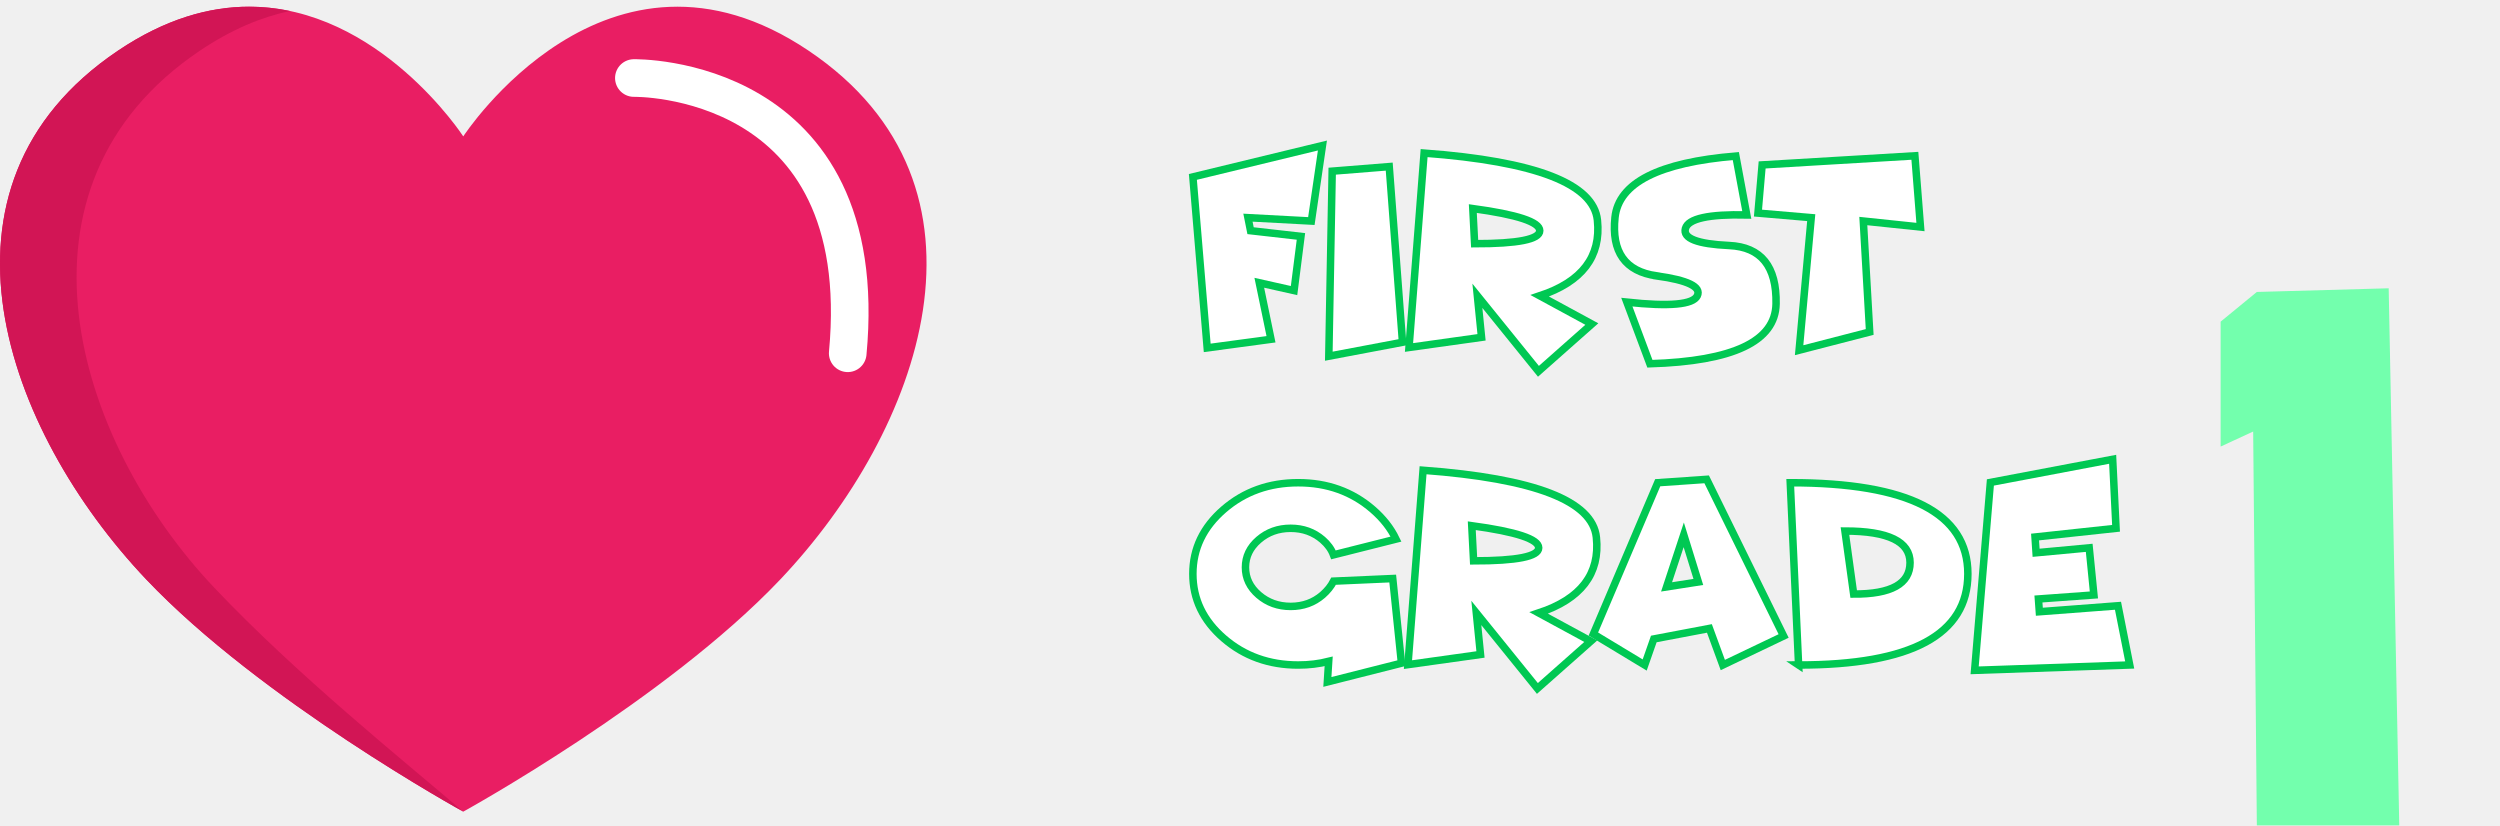
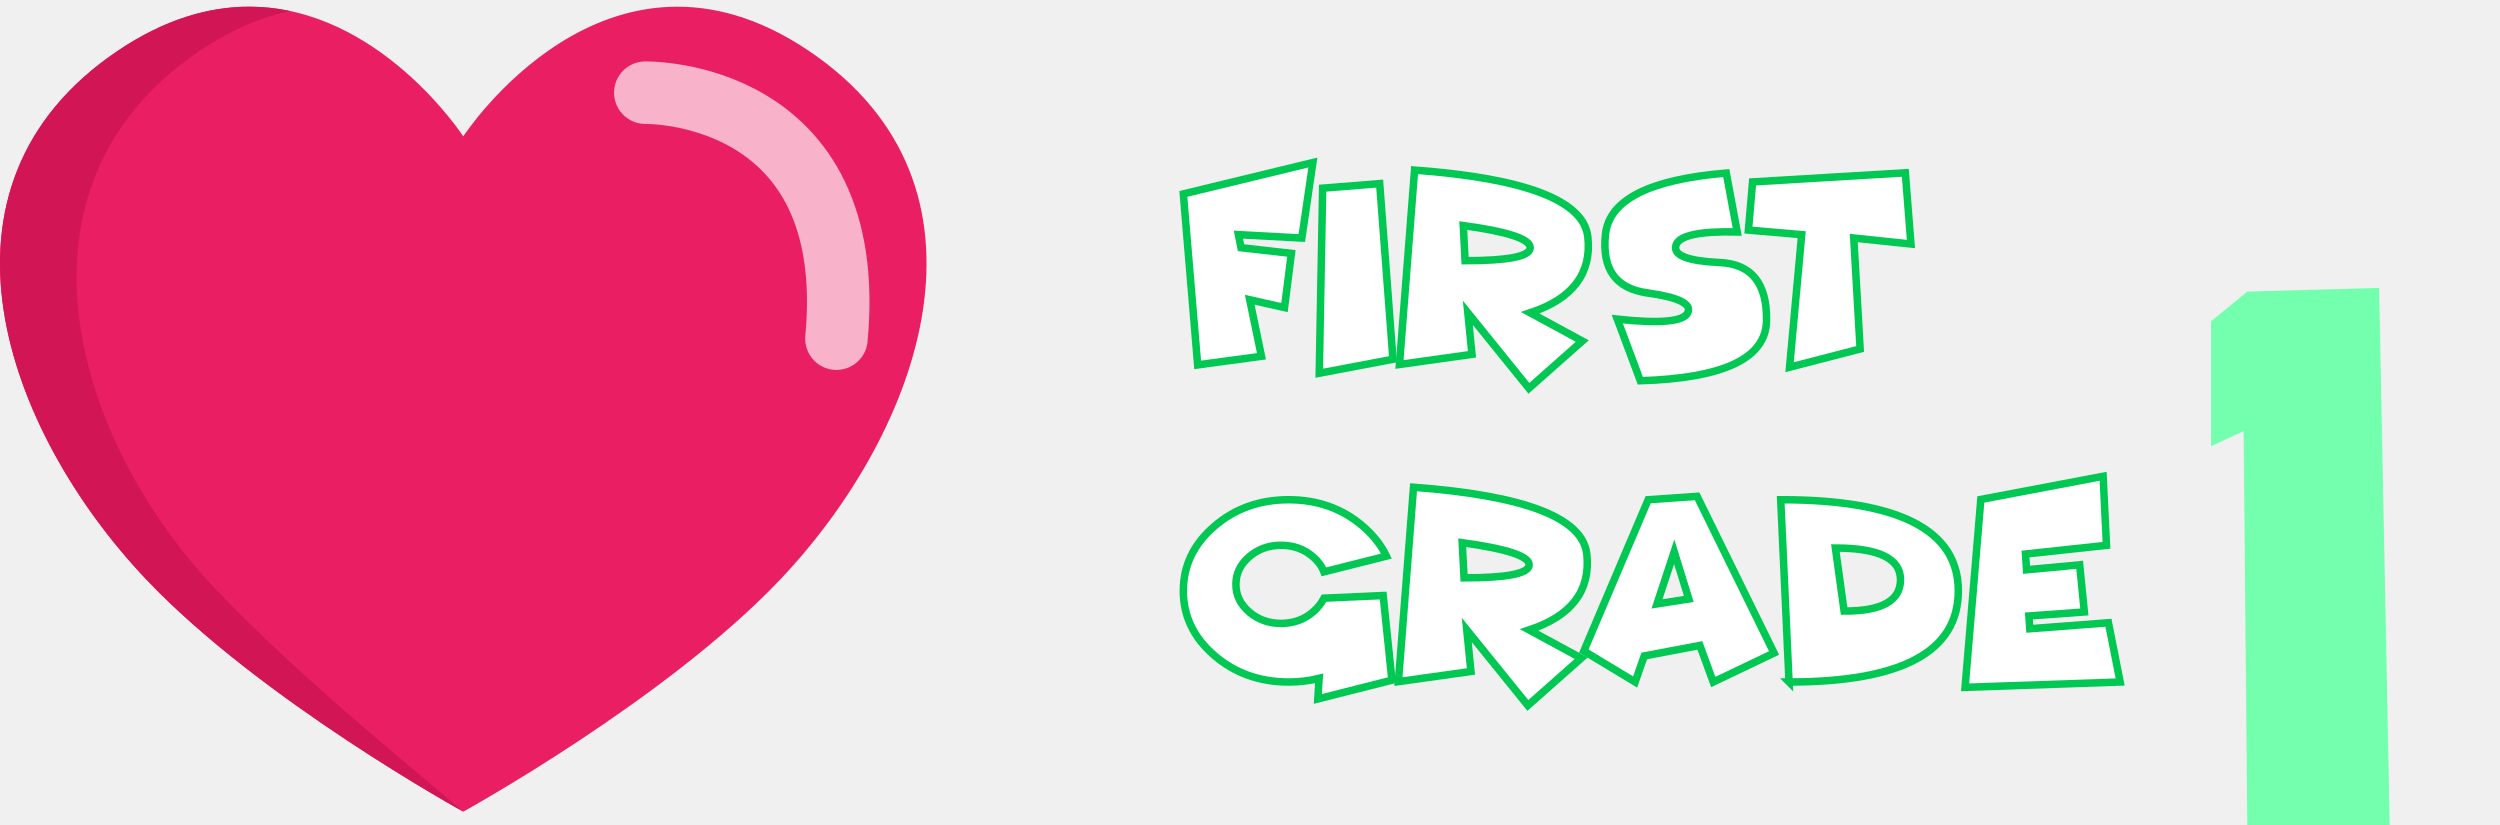
- <svg xmlns="http://www.w3.org/2000/svg" width="1e3" height="330.156" version="1.1" viewBox="0 0 264.583 87.354">
-   <rect x=".114" y=".114" width="264.355" height="87.084" ry="3.035" opacity="0" stroke-width=".228" />
-   <g transform="matrix(.5294473 0 0 .5294473 -3.989892 -41.37663)">
-     <g transform="translate(-6.756014,68.31421)">
-       <text x="123.479" y="100.37" fill="#000000" font-family="sans-serif" font-size="10.583px" letter-spacing="0px" stroke-width=".265" word-spacing="0px" style="line-height:1.25" xml:space="preserve">
-         <tspan x="123.479" y="109.734" stroke-width=".265" />
-       </text>
-       <text x="330.399" y="179.134" fill="#000000" font-family="sans-serif" font-size="10.583px" letter-spacing="0px" stroke-width=".265" word-spacing="0px" style="line-height:1.25" xml:space="preserve">
-         <tspan x="330.399" y="188.498" stroke-width=".265" />
-       </text>
-       <path d="m64.069 11.175c-7.953 0.004-16.762 2.439-26.205 8.795-40.29 27.117-22.524 75.958 5.655 105.688 22.865 24.123 63.377 46.421 63.377 46.421s40.512-22.298 63.377-46.421c28.179-29.73 45.945-78.57 5.655-105.688-40.29-27.117-69.032 17.131-69.032 17.131s-16.848-25.937-42.827-25.926z" fill="#e91e63" />
+ <svg xmlns="http://www.w3.org/2000/svg" width="1e3" height="330" version="1.1" viewBox="0 0 264.583 87.313">
+   <g transform="translate(3.1811228e-6 -.93778)">
+     <rect x="-2.3828125e-6" y=".938" width="264.583" height="87.312" ry="0" opacity="0" stroke-width=".179" />
+     <g transform="translate(0 .93778)">
+       <g transform="translate(-1.01061 -.04134)" fill="#73ffad" style="font-feature-settings:normal;font-variant-caps:normal;font-variant-ligatures:normal;font-variant-numeric:normal" aria-label="1">
+         <path d="m252.802 30.51-13.953 0.388-3.833 3.144v13.221l3.445-1.593 0.388 41.686h15.072z" fill="#73ffad" stroke-width=".265" style="font-feature-settings:normal;font-variant-caps:normal;font-variant-ligatures:normal;font-variant-numeric:normal" />
+       </g>
+       <g transform="translate(0,1.840223)" fill="#fff" stroke="#00c853" stroke-width=".794">
+         <g transform="translate(-1.01061 -.04134)" style="font-feature-settings:normal;font-variant-caps:normal;font-variant-ligatures:normal;font-variant-numeric:normal" aria-label="First ">
+           <path d="m139.956 15.401-1.171 7.993-6.711-0.358 0.276 1.378 5.333 0.606-0.73 5.733-3.679-0.827 1.24 5.981-6.752 0.91-1.516-18.094z" style="font-feature-settings:normal;font-variant-caps:normal;font-variant-ligatures:normal;font-variant-numeric:normal" />
+           <path d="m147.026 17.633 1.406 18.59-7.8 1.475 0.358-19.582z" style="font-feature-settings:normal;font-variant-caps:normal;font-variant-ligatures:normal;font-variant-numeric:normal" />
+           <path d="m155.873 22.071 0.193 3.721q6.89 0 6.89-1.378t-7.083-2.343zm0.923 13.629-7.676 1.075 1.599-20.574q17.749 1.323 18.342 7.111 0.606 5.774-6.105 7.993l5.512 2.99-5.65 5.002-6.463-7.993z" style="font-feature-settings:normal;font-variant-caps:normal;font-variant-ligatures:normal;font-variant-numeric:normal" />
+           <path d="m175.317 29.195q-4.975-0.703-4.396-6.187 0.579-5.485 12.788-6.491l1.158 6.229q-6.05-0.138-6.491 1.433-0.441 1.571 4.63 1.805 5.071 0.234 4.961 6.174t-13.353 6.339l-2.439-6.518q6.78 0.73 7.455-0.675 0.675-1.419-4.313-2.108z" style="font-feature-settings:normal;font-variant-caps:normal;font-variant-ligatures:normal;font-variant-numeric:normal" />
+           <path d="m197.2 23.393 0.675 11.741-7.469 1.929 1.282-14.028-5.636-0.482 0.441-5.099 16.164-0.965 0.593 7.538z" style="font-feature-settings:normal;font-variant-caps:normal;font-variant-ligatures:normal;font-variant-numeric:normal" />
+         </g>
+         <g transform="translate(-1.01061 -.04134)" style="font-feature-settings:normal;font-variant-caps:normal;font-variant-ligatures:normal;font-variant-numeric:normal" aria-label="Grade">
+           <path d="m148.321 70.188-7.841 1.984 0.138-2.177q-1.53 0.386-3.225 0.386-4.616 0-7.882-2.825-3.266-2.825-3.266-6.821t3.266-6.821 7.882-2.825 7.882 2.825q1.64 1.419 2.467 3.142l-6.615 1.667q-0.331-0.882-1.158-1.599-1.406-1.213-3.376-1.213-1.971 0-3.376 1.213-1.406 1.213-1.406 2.921 0 1.709 1.406 2.921 1.406 1.213 3.376 1.213 1.971 0 3.376-1.213 0.758-0.661 1.171-1.461l6.256-0.276z" style="font-feature-settings:normal;font-variant-caps:normal;font-variant-ligatures:normal;font-variant-numeric:normal" />
+           <path d="m155.762 55.636 0.193 3.721q6.89 0 6.89-1.378t-7.083-2.343zm0.923 13.629-7.676 1.075 1.599-20.574q17.749 1.323 18.342 7.111 0.606 5.774-6.105 7.993l5.512 2.99-5.65 5.002-6.463-7.993z" style="font-feature-settings:normal;font-variant-caps:normal;font-variant-ligatures:normal;font-variant-numeric:normal" />
+           <path d="m175.027 67.625-0.965 2.756-5.429-3.28 6.808-16.013 5.181-0.358 8.144 16.578-6.435 3.073-1.419-3.872zm4.713-6.036-1.543-4.988-1.819 5.512z" style="font-feature-settings:normal;font-variant-caps:normal;font-variant-ligatures:normal;font-variant-numeric:normal" />
+           <path d="m190.351 70.381-0.882-19.293q18.796 0 18.796 9.646 0 9.646-17.915 9.646zm4.906-14.18 0.923 6.67q5.967 0.028 5.967-3.321t-6.89-3.349z" style="font-feature-settings:normal;font-variant-caps:normal;font-variant-ligatures:normal;font-variant-numeric:normal" />
+           <path d="m223.589 48.608 0.358 7.304-8.571 0.923 0.11 1.667 5.622-0.524 0.496 4.988-5.87 0.427 0.097 1.35 8.323-0.634 1.24 6.27-16.412 0.565 1.667-19.885z" style="font-feature-settings:normal;font-variant-caps:normal;font-variant-ligatures:normal;font-variant-numeric:normal" />
+         </g>
+       </g>
+       <g transform="translate(-312.9716 -.04134)">
+         <g transform="matrix(.5294473 0 0 .5294473 305.4047 -5.166507)">
+           <text x="123.479" y="100.37" fill="#000000" font-family="sans-serif" font-size="10.583px" letter-spacing="0px" stroke-width=".265" word-spacing="0px" style="line-height:1.25" xml:space="preserve">
+             <tspan x="123.479" y="109.734" stroke-width=".265" />
+           </text>
+           <text x="330.399" y="179.134" fill="#000000" font-family="sans-serif" font-size="10.583px" letter-spacing="0px" stroke-width=".265" word-spacing="0px" style="line-height:1.25" xml:space="preserve">
+             <tspan x="330.399" y="188.498" stroke-width=".265" />
+           </text>
+           <path d="m64.069 11.175c-7.953 0.004-16.762 2.439-26.205 8.795-40.29 27.117-22.524 75.958 5.655 105.688 22.865 24.123 63.377 46.421 63.377 46.421s40.512-22.298 63.377-46.421c28.179-29.73 45.945-78.57 5.655-105.688-40.29-27.117-69.032 17.131-69.032 17.131s-16.848-25.937-42.827-25.926z" fill="#e91e63" />
+         </g>
+         <path d="m381.267 9.851s22.716-0.451 20.227 26.033" fill="none" stroke="#f8b3ca" stroke-linecap="round" stroke-width="6.615" />
+         <path d="m339.326 0.75c-4.211 0.002-8.874 1.292-13.874 4.657-21.332 14.357-11.925 40.216 2.994 55.956 12.106 12.772 33.555 24.577 33.555 24.577s-2.647 1.587 0 0c-6.527-5.577-17.582-14.447-26.328-23.674-14.919-15.74-22.88-42.502-1.548-56.859 3.342-2.249 6.534-3.57 9.541-4.2-1.385-0.293-2.833-0.457-4.339-0.456z" fill="#d21555" stroke-width=".14" />
+       </g>
    </g>
-     <path d="m134.243 93.748s48.01-0.954 42.748 55.019" fill="none" stroke="#fff" stroke-linecap="round" stroke-width="7.522" />
-     <path transform="scale(.2645833)" d="m216.615 300.43c-30.058 0.016-63.351 9.221-99.041 33.242-152.278 102.491-85.13 287.086 21.373 399.449 86.418 91.173 239.535 175.449 239.535 175.449s-18.893 11.331 0 0c-46.593-39.81-125.514-103.134-187.945-169-106.503-112.364-163.331-303.407-11.053-405.898 23.858-16.058 46.642-25.488 68.107-29.984-9.886-2.09-20.224-3.263-30.977-3.258z" fill="#d21555" />
-   </g>
-   <g fill="#73ffad" style="font-feature-settings:normal;font-variant-caps:normal;font-variant-ligatures:normal;font-variant-numeric:normal" aria-label="1">
-     <path d="m252.802 30.51-13.953 0.388-3.833 3.144v13.221l3.445-1.593 0.388 41.686h15.072z" fill="#73ffad" stroke-width=".265" style="font-feature-settings:normal;font-variant-caps:normal;font-variant-ligatures:normal;font-variant-numeric:normal" />
-   </g>
-   <g fill="#fff" stroke="#00c853" stroke-width=".794" style="font-feature-settings:normal;font-variant-caps:normal;font-variant-ligatures:normal;font-variant-numeric:normal" aria-label="First ">
-     <path d="m139.956 15.401-1.171 7.993-6.711-0.358 0.276 1.378 5.333 0.606-0.73 5.733-3.679-0.827 1.24 5.981-6.752 0.91-1.516-18.094z" style="font-feature-settings:normal;font-variant-caps:normal;font-variant-ligatures:normal;font-variant-numeric:normal" />
-     <path d="m147.026 17.633 1.406 18.59-7.8 1.475 0.358-19.582z" style="font-feature-settings:normal;font-variant-caps:normal;font-variant-ligatures:normal;font-variant-numeric:normal" />
-     <path d="m155.873 22.071 0.193 3.721q6.89 0 6.89-1.378t-7.083-2.343zm0.923 13.629-7.676 1.075 1.599-20.574q17.749 1.323 18.342 7.111 0.606 5.774-6.105 7.993l5.512 2.99-5.65 5.002-6.463-7.993z" style="font-feature-settings:normal;font-variant-caps:normal;font-variant-ligatures:normal;font-variant-numeric:normal" />
-     <path d="m175.317 29.195q-4.975-0.703-4.396-6.187 0.579-5.485 12.788-6.491l1.158 6.229q-6.05-0.138-6.491 1.433-0.441 1.571 4.63 1.805 5.071 0.234 4.961 6.174t-13.353 6.339l-2.439-6.518q6.78 0.73 7.455-0.675 0.675-1.419-4.313-2.108z" style="font-feature-settings:normal;font-variant-caps:normal;font-variant-ligatures:normal;font-variant-numeric:normal" />
-     <path d="m197.2 23.393 0.675 11.741-7.469 1.929 1.282-14.028-5.636-0.482 0.441-5.099 16.164-0.965 0.593 7.538z" style="font-feature-settings:normal;font-variant-caps:normal;font-variant-ligatures:normal;font-variant-numeric:normal" />
-   </g>
-   <g fill="#fff" stroke="#00c853" stroke-width=".794" style="font-feature-settings:normal;font-variant-caps:normal;font-variant-ligatures:normal;font-variant-numeric:normal" aria-label="Grade">
-     <path d="m148.321 70.188-7.841 1.984 0.138-2.177q-1.53 0.386-3.225 0.386-4.616 0-7.882-2.825-3.266-2.825-3.266-6.821t3.266-6.821 7.882-2.825 7.882 2.825q1.64 1.419 2.467 3.142l-6.615 1.667q-0.331-0.882-1.158-1.599-1.406-1.213-3.376-1.213-1.971 0-3.376 1.213-1.406 1.213-1.406 2.921 0 1.709 1.406 2.921 1.406 1.213 3.376 1.213 1.971 0 3.376-1.213 0.758-0.661 1.171-1.461l6.256-0.276z" style="font-feature-settings:normal;font-variant-caps:normal;font-variant-ligatures:normal;font-variant-numeric:normal" />
-     <path d="m155.762 55.636 0.193 3.721q6.89 0 6.89-1.378t-7.083-2.343zm0.923 13.629-7.676 1.075 1.599-20.574q17.749 1.323 18.342 7.111 0.606 5.774-6.105 7.993l5.512 2.99-5.65 5.002-6.463-7.993z" style="font-feature-settings:normal;font-variant-caps:normal;font-variant-ligatures:normal;font-variant-numeric:normal" />
-     <path d="m175.027 67.625-0.965 2.756-5.429-3.28 6.808-16.013 5.181-0.358 8.144 16.578-6.435 3.073-1.419-3.872zm4.713-6.036-1.543-4.988-1.819 5.512z" style="font-feature-settings:normal;font-variant-caps:normal;font-variant-ligatures:normal;font-variant-numeric:normal" />
-     <path d="m190.351 70.381-0.882-19.293q18.796 0 18.796 9.646 0 9.646-17.915 9.646zm4.906-14.18 0.923 6.67q5.967 0.028 5.967-3.321t-6.89-3.349z" style="font-feature-settings:normal;font-variant-caps:normal;font-variant-ligatures:normal;font-variant-numeric:normal" />
-     <path d="m223.589 48.608 0.358 7.304-8.571 0.923 0.11 1.667 5.622-0.524 0.496 4.988-5.87 0.427 0.097 1.35 8.323-0.634 1.24 6.27-16.412 0.565 1.667-19.885z" style="font-feature-settings:normal;font-variant-caps:normal;font-variant-ligatures:normal;font-variant-numeric:normal" />
  </g>
</svg>
